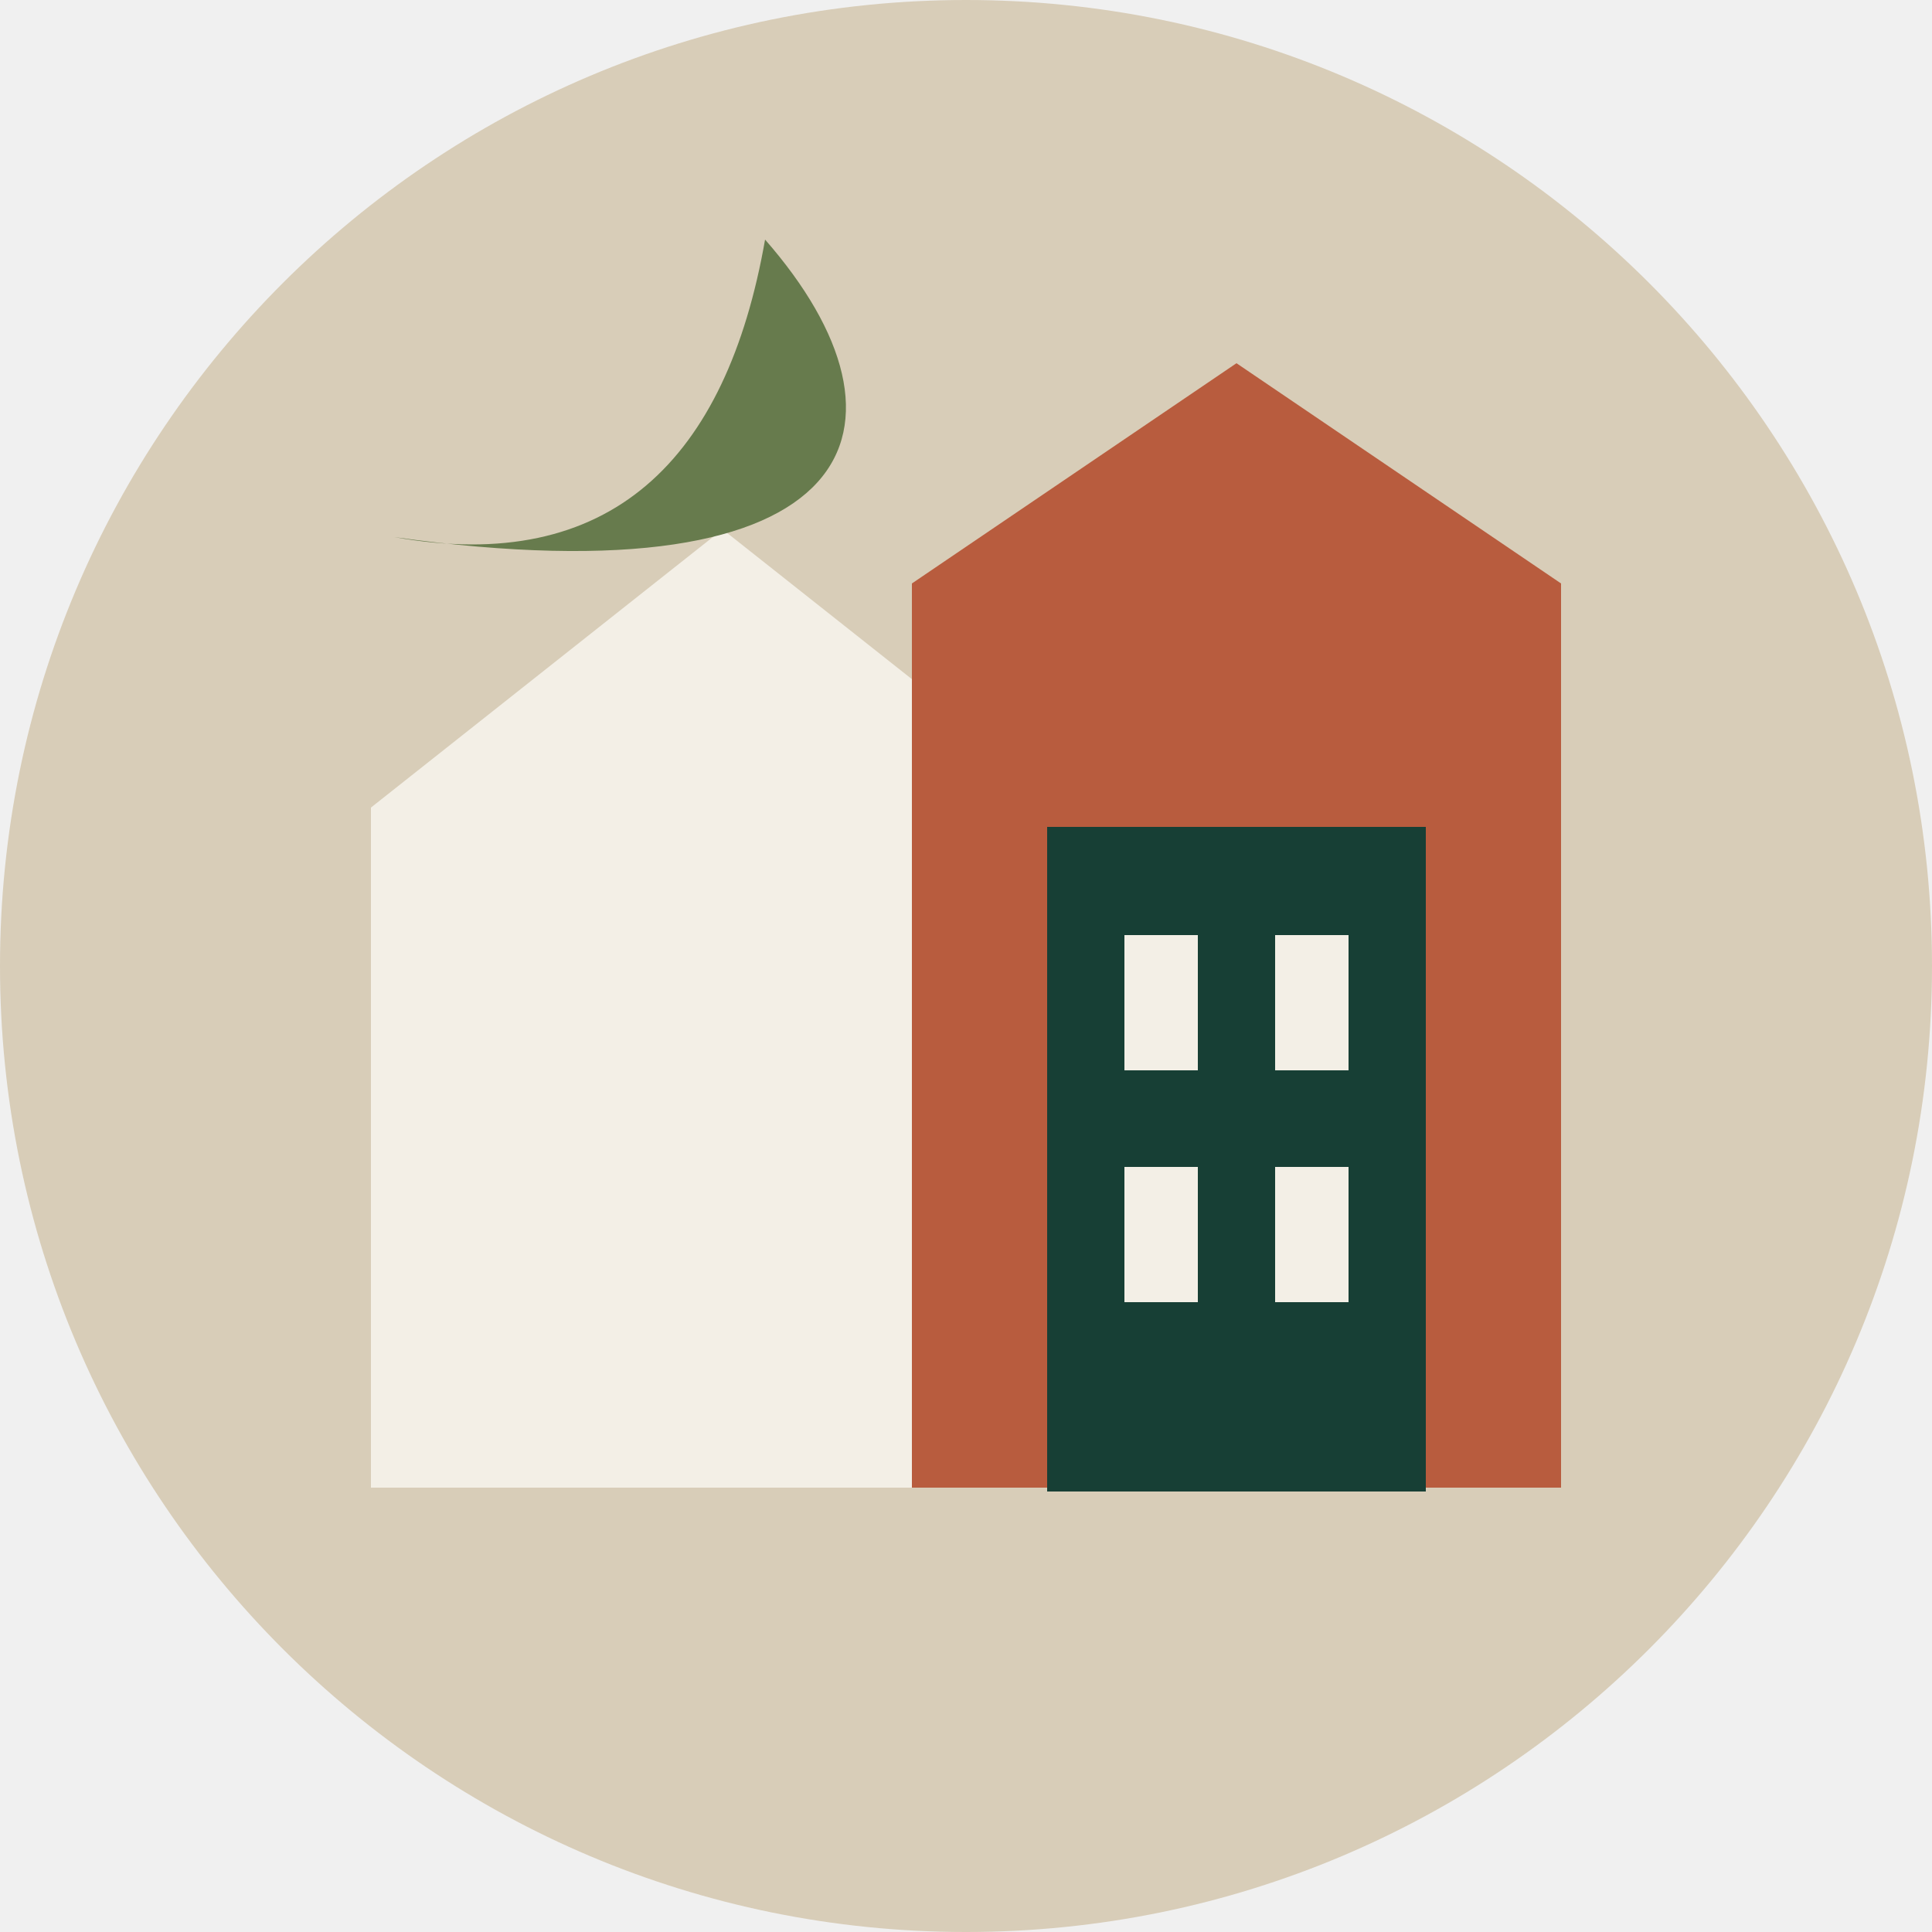
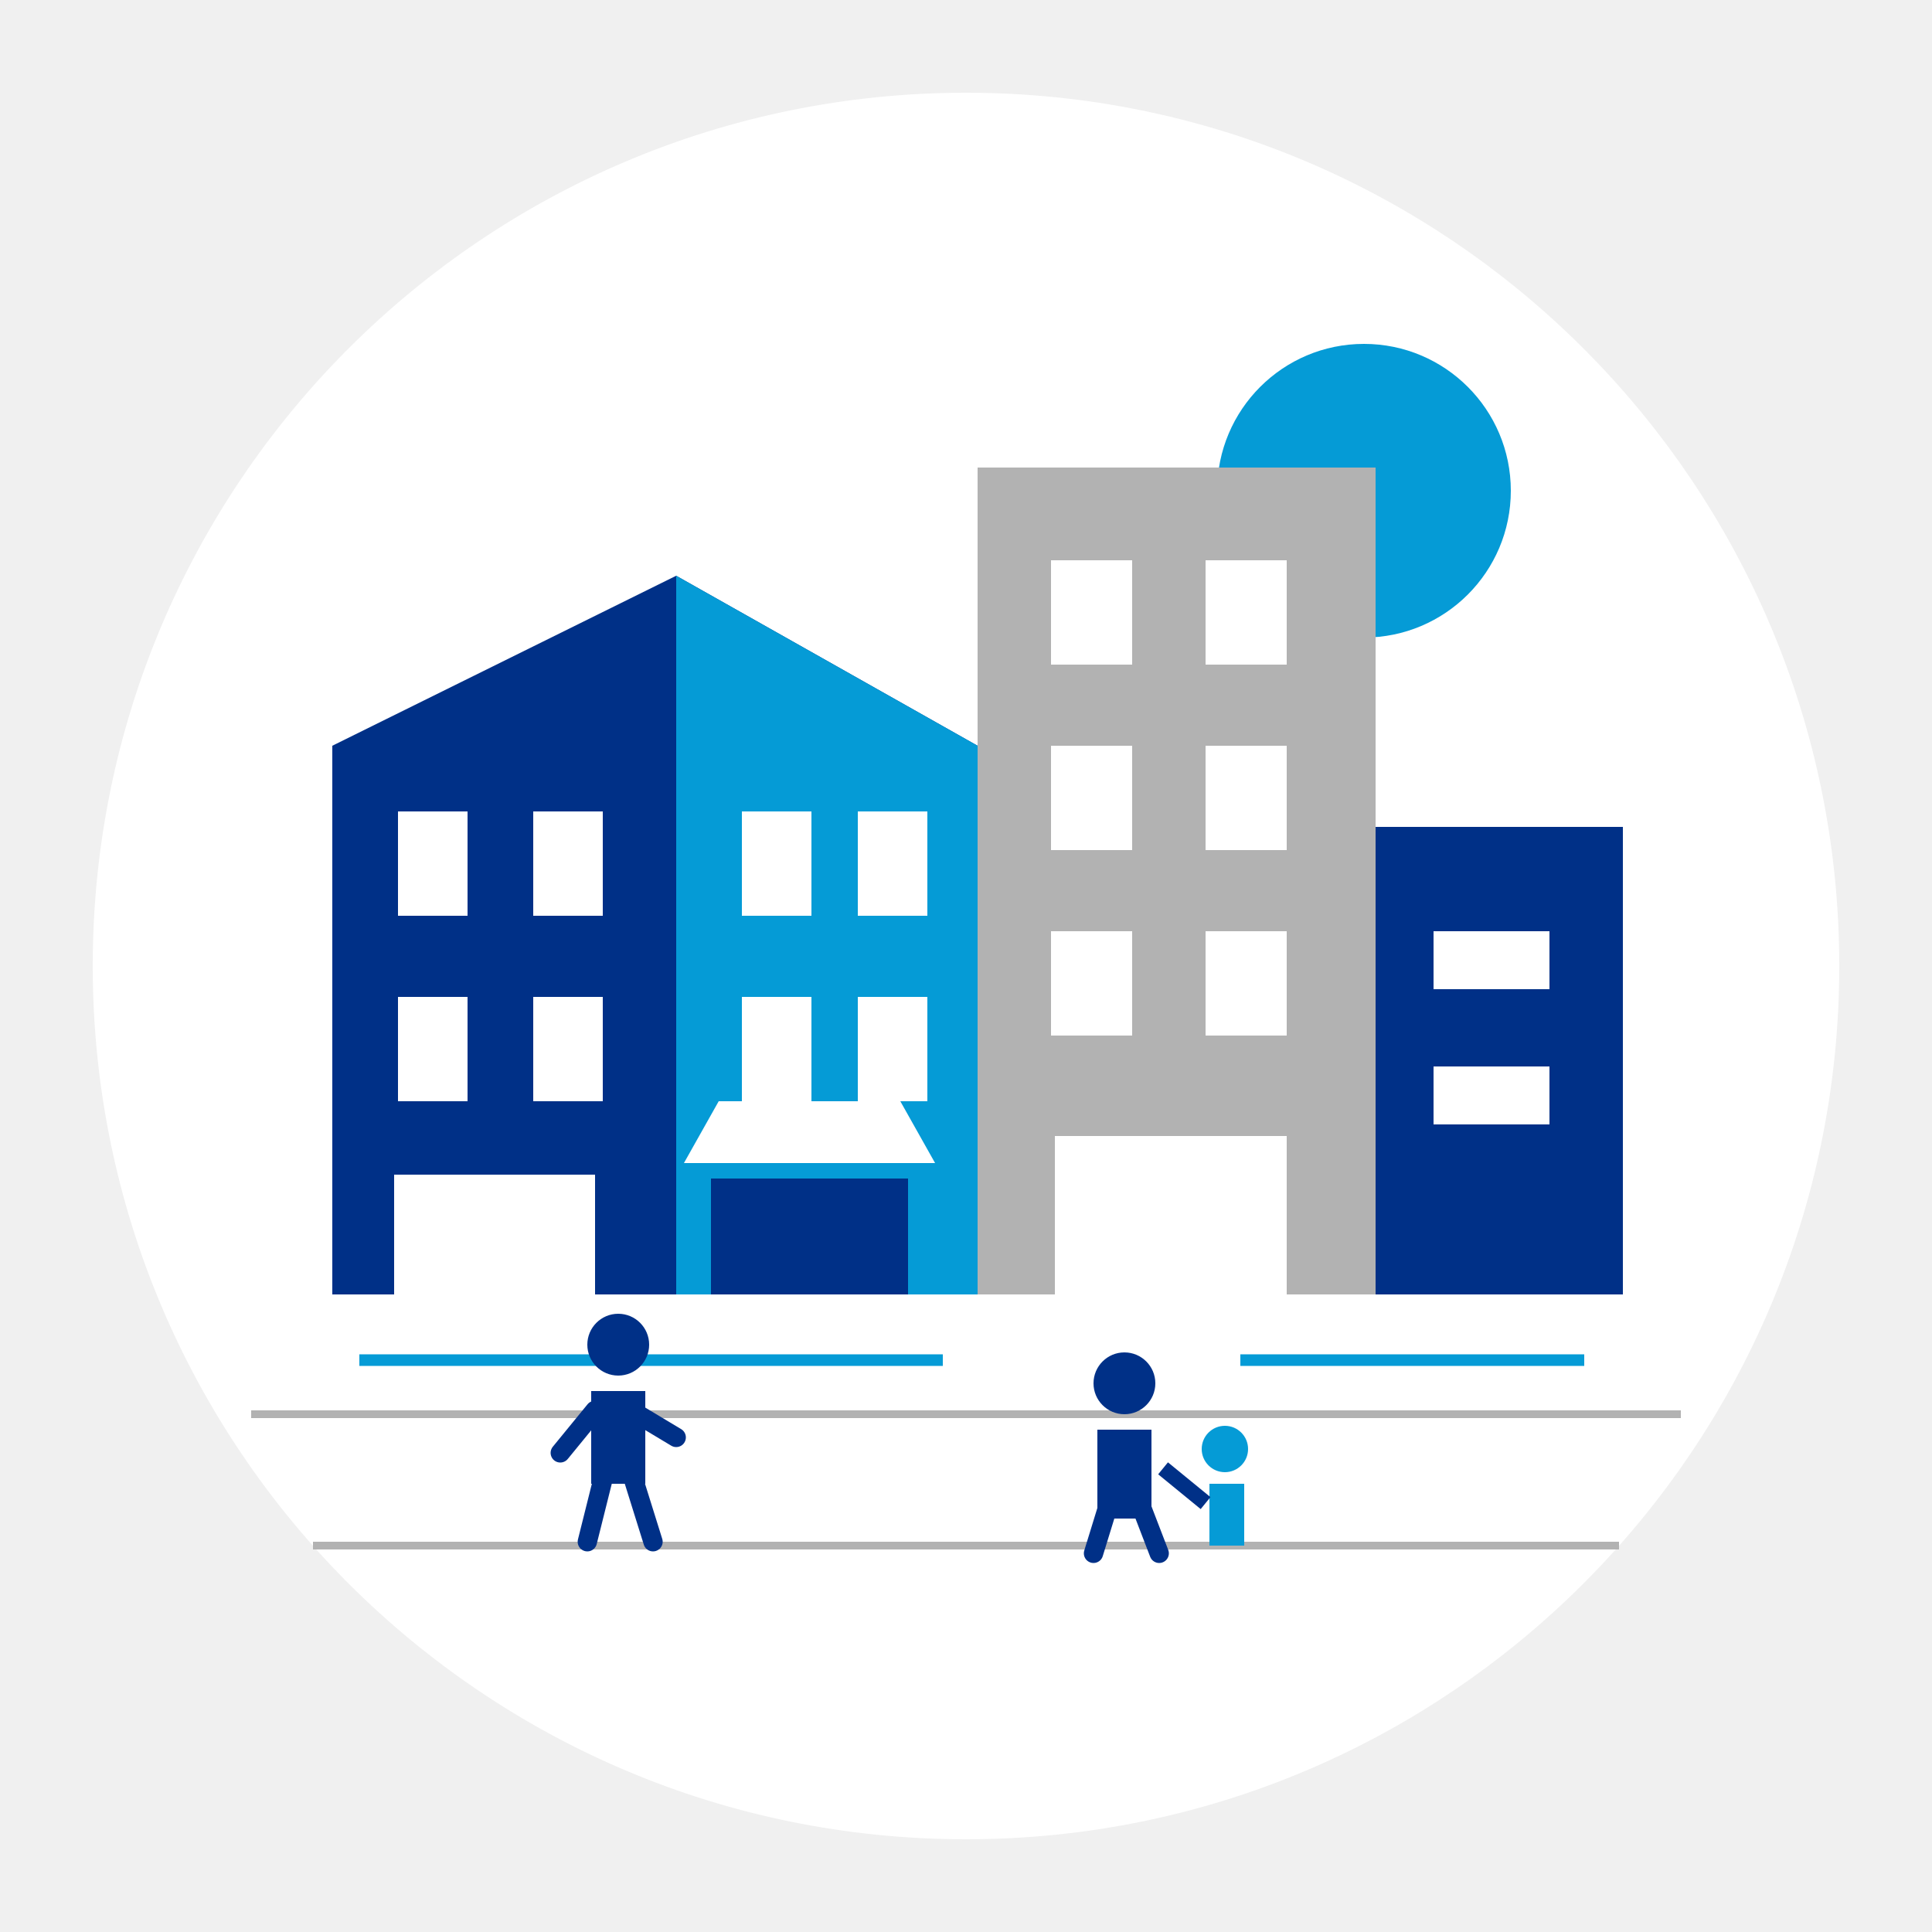
- <svg xmlns="http://www.w3.org/2000/svg" viewBox="0 0 500 500" role="img" aria-labelledby="t">
-   <rect width="500" height="500" rx="250" fill="#d8cdb8" />
-   <path d="M96 385V209l91-72 91 72v176z" fill="#f3efe6" />
-   <path d="M236 385V151l84-57 84 57v234z" fill="#b85c3e" />
-   <path d="M271 386V214h98v172" fill="#173f35" />
-   <g fill="#f3efe6">
-     <rect x="291" y="242" width="19" height="35" />
-     <rect x="330" y="242" width="19" height="35" />
-     <rect x="291" y="302" width="19" height="35" />
-     <rect x="330" y="302" width="19" height="35" />
+ <svg xmlns="http://www.w3.org/2000/svg" viewBox="0 0 500 500" role="img" aria-labelledby="title">
+   <circle cx="250" cy="250" r="226" fill="#fff" />
+   <circle cx="353" cy="127" r="38" fill="#059bd6" />
+   <path d="M65 366h370M81 400h338" stroke="#b2b2b2" stroke-width="2" />
+   <path d="M86 335V193l89-44 78 44v142" fill="#003087" />
+   <path d="m175 149 78 44v142h-78z" fill="#059bd6" />
+   <path d="M253 335V121h103v214" fill="#b2b2b2" />
+   <path d="M356 335V214h64v121" fill="#003087" />
+   <g fill="#fff">
+     <path d="M103 210h18v27h-18zm35 0h18v27h-18zm-35 48h18v27h-18zm35 0h18v27h-18zm54-48h18v27h-18zm30 0h18v27h-18zm-30 48h18v27h-18zm30 0h18v27h-18z" />
+     <path d="M272 145h21v27h-21zm40 0h21v27h-21zm-40 48h21v27h-21zm40 0h21v27h-21zm-40 48h21v27h-21zm40 0h21v27h-21zm59 0h30v15h-30zm0 35h30v15h-30z" />
  </g>
-   <path d="M102 139c56 10 86-20 96-77 42 48 26 94-96 77z" fill="#677b4d" />
+   <path d="M102 335v-31h52v31m119 0v-41h60v41" fill="#fff" />
+   <path d="M184 305h51v30h-51z" fill="#003087" />
+   <path d="M177 301h65l-9-16h-47z" fill="#fff" />
+   <path d="M93 352h151m77 0h89" stroke="#059bd6" stroke-width="3" />
+   <g fill="#003087">
+     <circle cx="160" cy="348" r="8" />
+     <path d="M153 360h14v24h-14z" />
+     <circle cx="291" cy="358" r="8" />
+     <path d="M284 370h14v23h-14z" />
+   </g>
+   <g stroke="#003087" stroke-width="5" stroke-linecap="round">
+     <path d="m156 383-4 16m12-16 5 16m-15-34-9 11m20-10 10 6m112 17-4 13m12-13 5 13" />
+   </g>
+   <circle cx="317" cy="375" r="6" fill="#059bd6" />
+   <path d="M313 384h9v16h-9" fill="#059bd6" />
+   <path d="m301 380 11 9" stroke="#003087" stroke-width="4" />
</svg>
